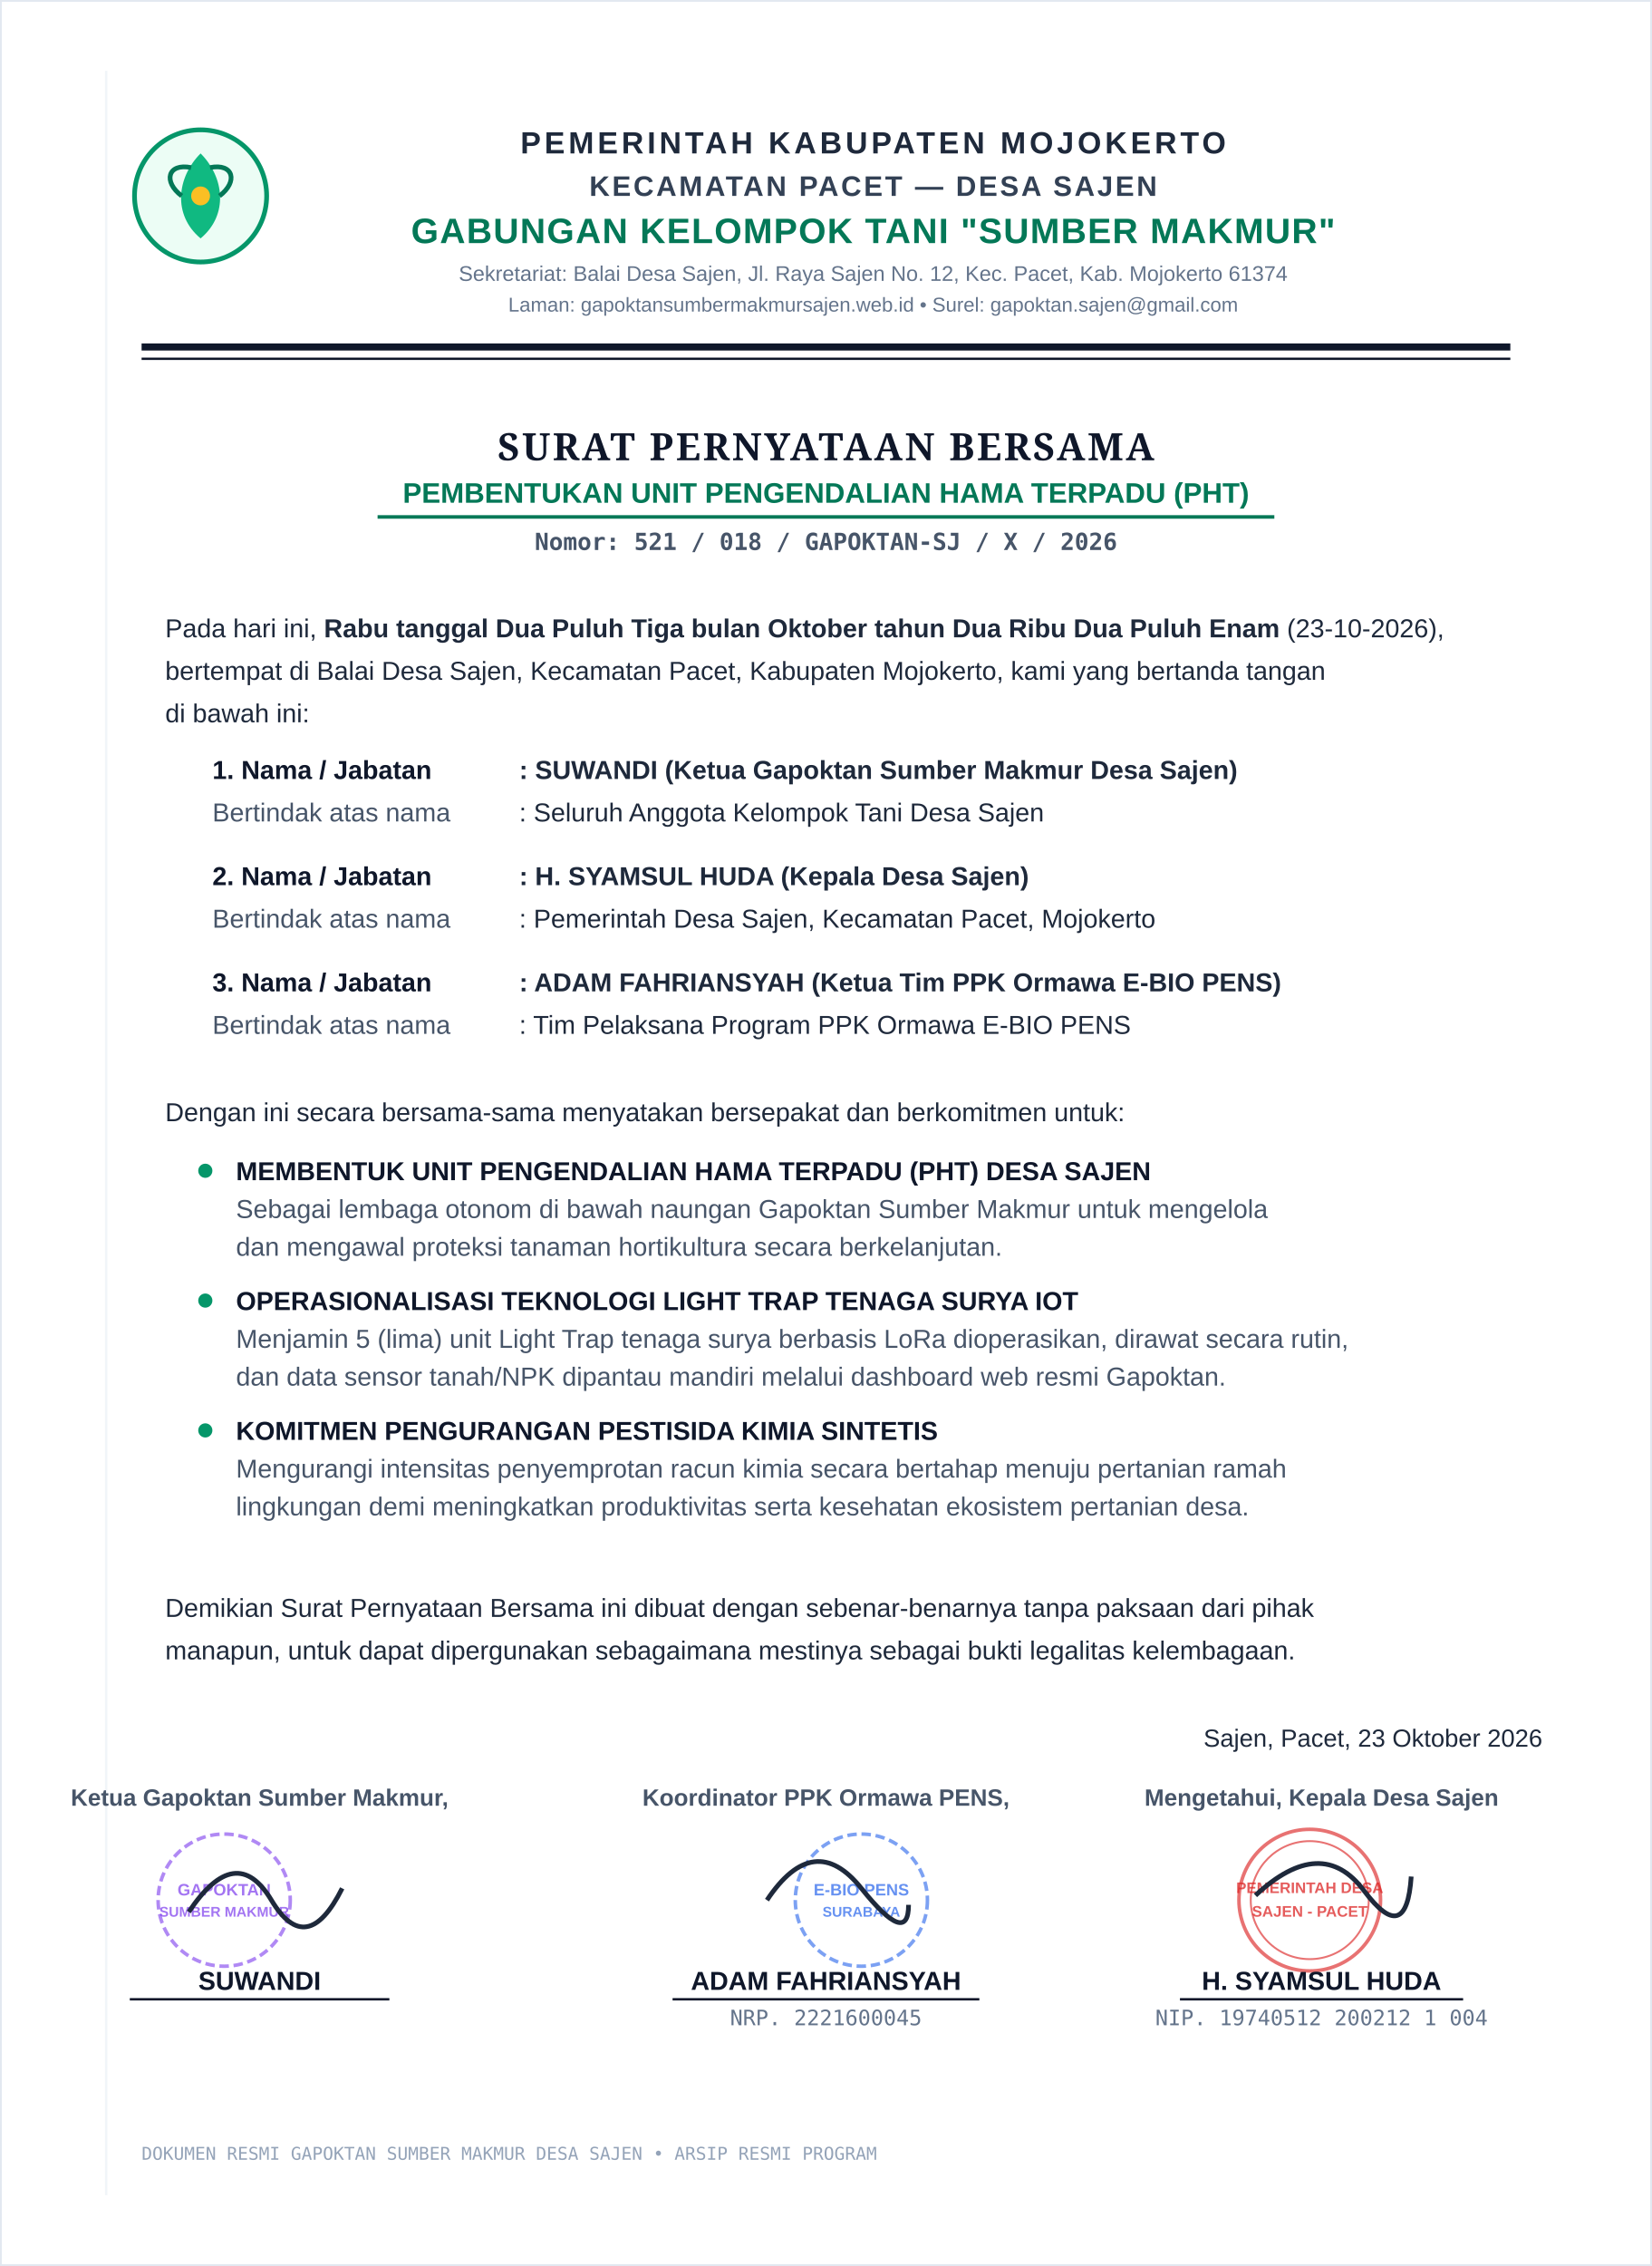
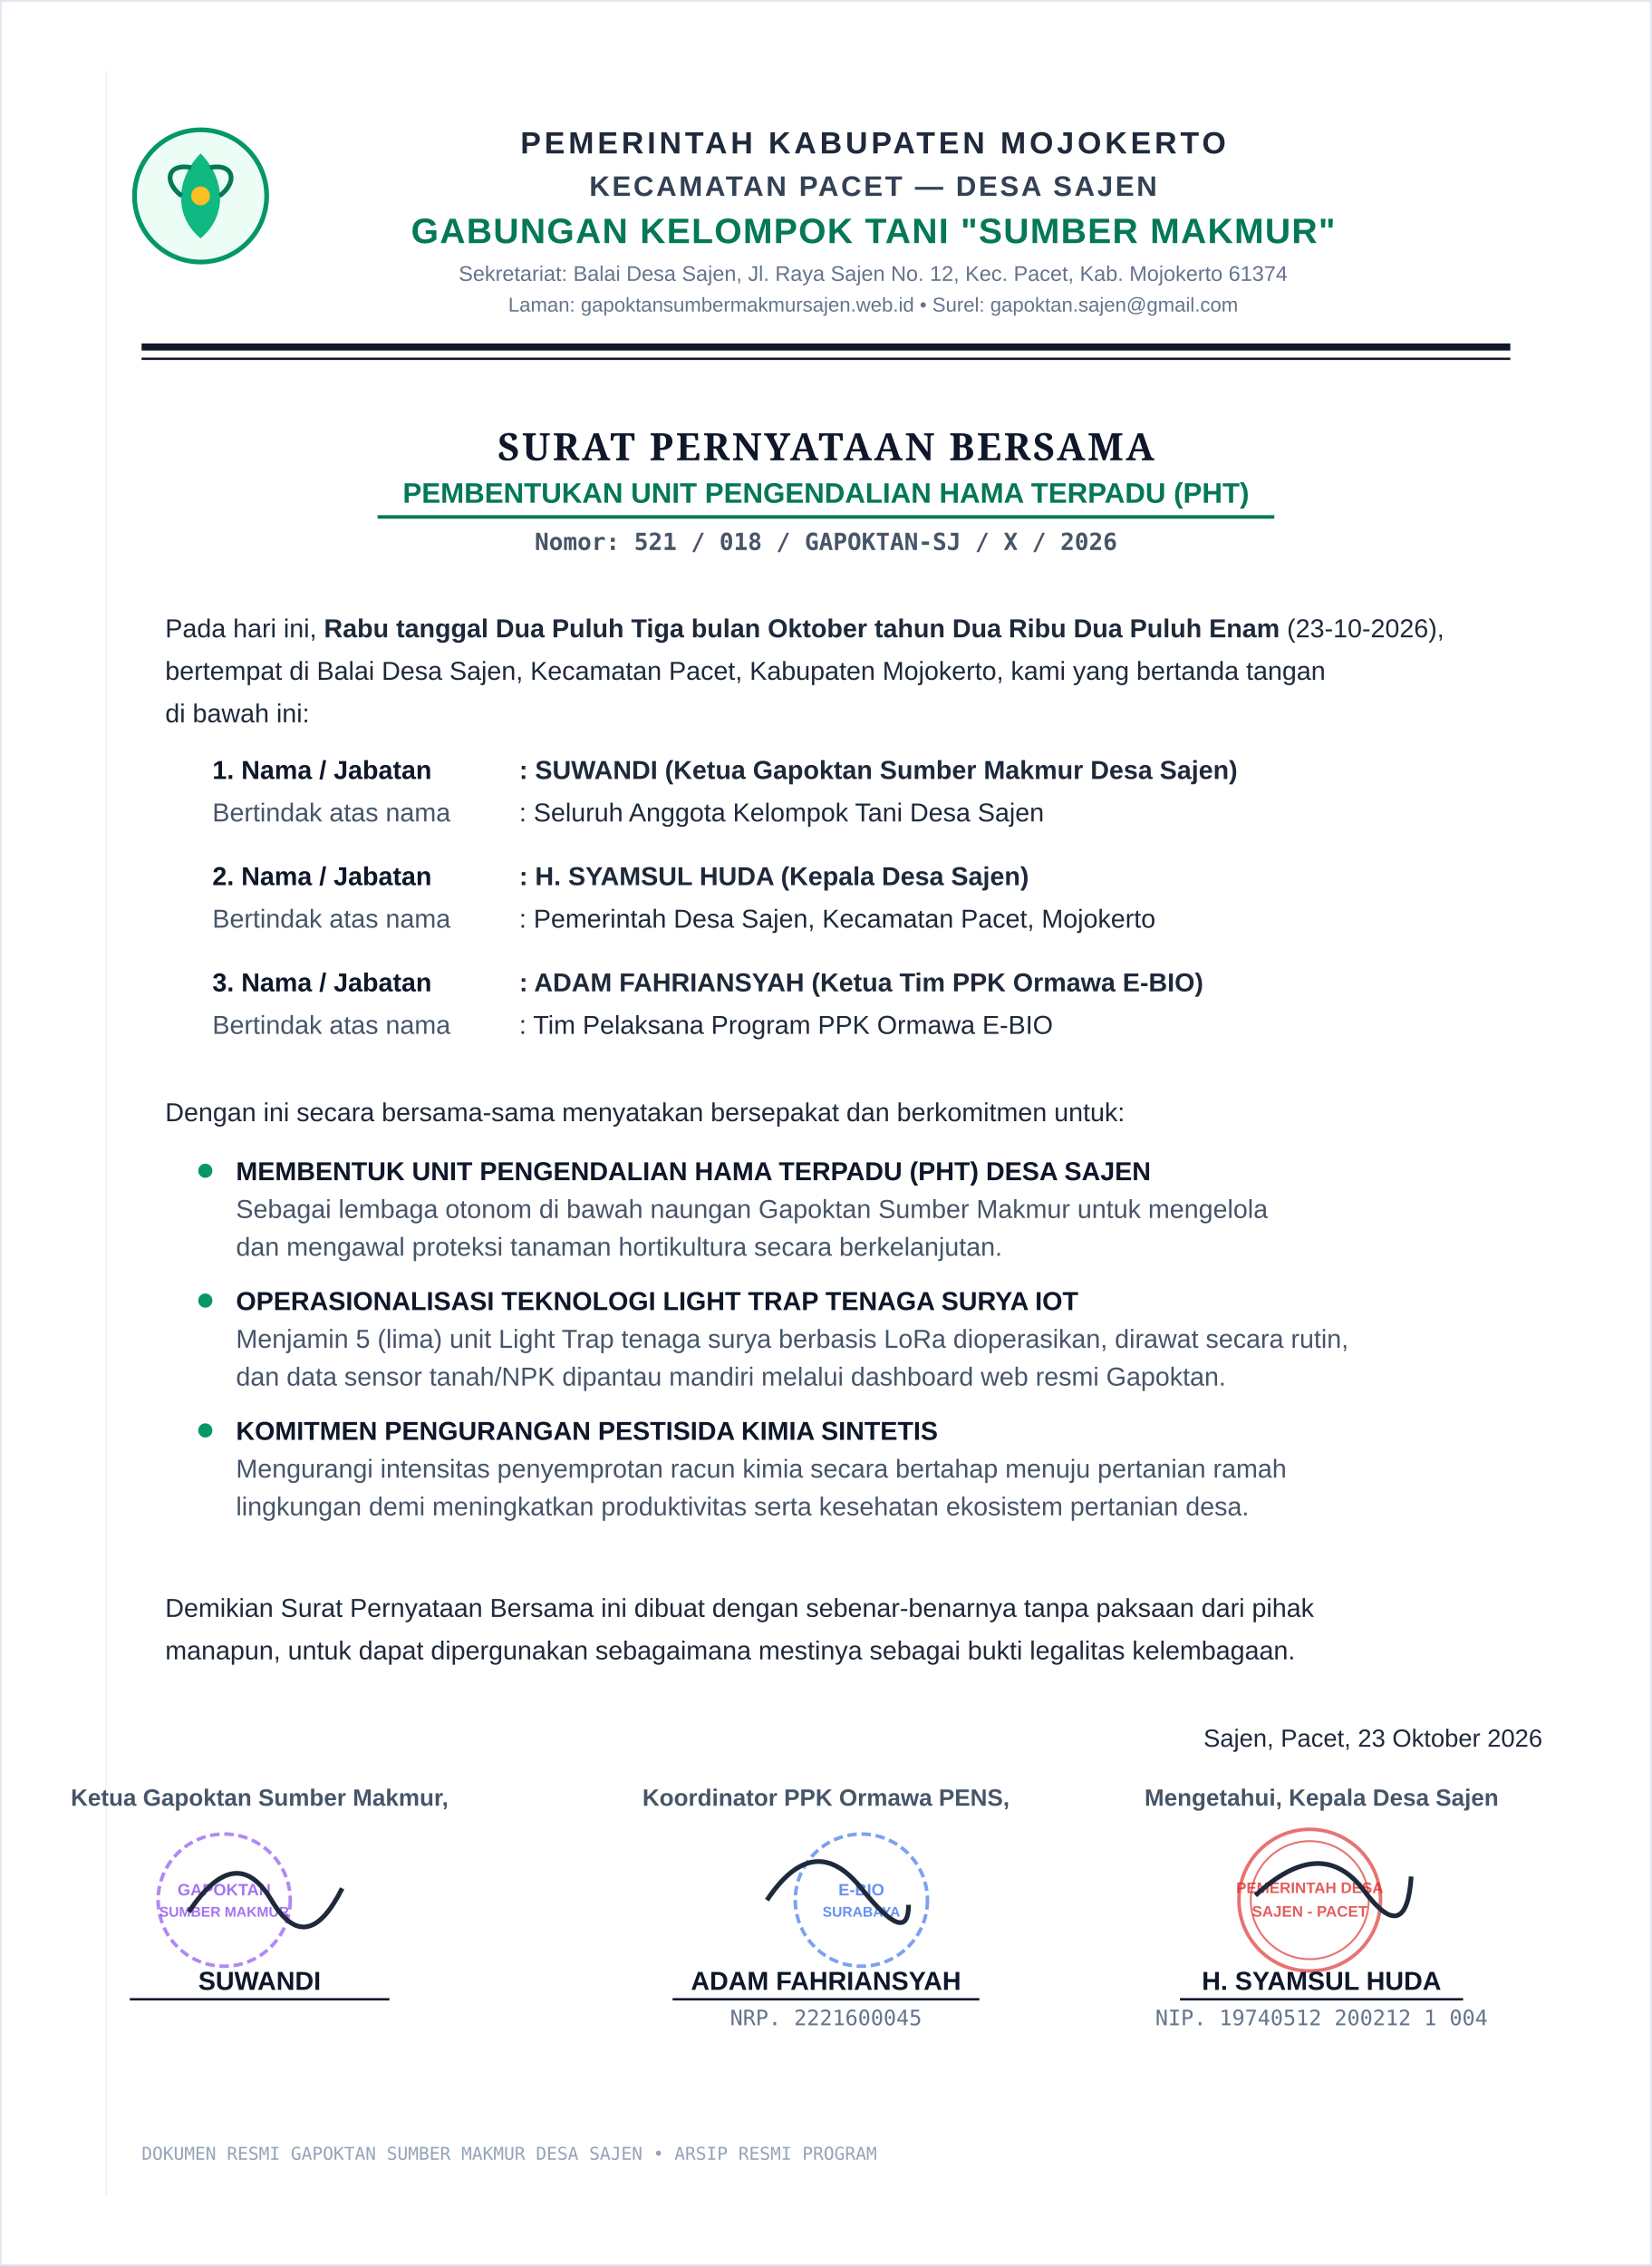
<svg xmlns="http://www.w3.org/2000/svg" viewBox="0 0 700 960" width="100%" height="100%">
  <defs>
    <filter id="docShadow" x="-10%" y="-5%" width="120%" height="110%">
      <feDropShadow dx="0" dy="4" stdDeviation="6" flood-opacity="0.12" />
    </filter>
  </defs>
  <rect x="0" y="0" width="700" height="960" fill="#ffffff" stroke="#e2e8f0" stroke-width="1.5" />
  <line x1="45" y1="30" x2="45" y2="930" stroke="#f1f5f9" stroke-width="1" />
  <g transform="translate(60, 45)">
    <g transform="translate(25, 38)">
      <circle cx="0" cy="0" r="28" fill="#ecfdf5" stroke="#059669" stroke-width="2" />
      <path d="M 0,-18 C -10,-8 -12,8 0,18 C 12,8 10,-8 0,-18 Z" fill="#10b981" />
      <path d="M -8,0 C -16,-6 -14,-14 -4,-12" stroke="#047857" stroke-width="2" fill="none" />
      <path d="M 8,0 C 16,-6 14,-14 4,-12" stroke="#047857" stroke-width="2" fill="none" />
      <circle cx="0" cy="0" r="4" fill="#fbbf24" />
    </g>
    <text x="310" y="20" text-anchor="middle" font-family="'Plus Jakarta Sans', Arial, sans-serif" font-size="13" font-weight="800" letter-spacing="1.5" fill="#1e293b">PEMERINTAH KABUPATEN MOJOKERTO</text>
    <text x="310" y="38" text-anchor="middle" font-family="'Plus Jakarta Sans', Arial, sans-serif" font-size="12" font-weight="700" letter-spacing="1" fill="#334155">KECAMATAN PACET — DESA SAJEN</text>
    <text x="310" y="58" text-anchor="middle" font-family="'Plus Jakarta Sans', Arial, sans-serif" font-size="15" font-weight="900" letter-spacing="0.5" fill="#047857">GABUNGAN KELOMPOK TANI "SUMBER MAKMUR"</text>
    <text x="310" y="74" text-anchor="middle" font-family="'Plus Jakarta Sans', Arial, sans-serif" font-size="9" font-weight="500" fill="#64748b">Sekretariat: Balai Desa Sajen, Jl. Raya Sajen No. 12, Kec. Pacet, Kab. Mojokerto 61374</text>
    <text x="310" y="87" text-anchor="middle" font-family="'Plus Jakarta Sans', Arial, sans-serif" font-size="8.5" font-weight="500" fill="#64748b">Laman: gapoktansumbermakmursajen.web.id • Surel: gapoktan.sajen@gmail.com</text>
    <line x1="0" y1="102" x2="580" y2="102" stroke="#0f172a" stroke-width="3" />
    <line x1="0" y1="107" x2="580" y2="107" stroke="#0f172a" stroke-width="1" />
  </g>
  <g transform="translate(350, 195)" text-anchor="middle">
    <text x="0" y="0" font-family="'Plus Jakarta Sans', Georgia, serif" font-size="16" font-weight="900" letter-spacing="1" fill="#0f172a">SURAT PERNYATAAN BERSAMA</text>
    <text x="0" y="18" font-family="'Plus Jakarta Sans', Arial, sans-serif" font-size="12" font-weight="800" fill="#047857">PEMBENTUKAN UNIT PENGENDALIAN HAMA TERPADU (PHT)</text>
    <line x1="-190" y1="24" x2="190" y2="24" stroke="#047857" stroke-width="1.5" />
    <text x="0" y="38" font-family="'JetBrains Mono', monospace" font-size="10" font-weight="600" fill="#475569">Nomor: 521 / 018 / GAPOKTAN-SJ / X / 2026</text>
  </g>
  <g transform="translate(70, 270)" font-family="'Plus Jakarta Sans', Arial, sans-serif" font-size="11" fill="#1e293b" line-height="1.6">
    <text x="0" y="0" font-weight="400">Pada hari ini, <tspan font-weight="700">Rabu tanggal Dua Puluh Tiga bulan Oktober tahun Dua Ribu Dua Puluh Enam</tspan> (23-10-2026),</text>
    <text x="0" y="18" font-weight="400">bertempat di Balai Desa Sajen, Kecamatan Pacet, Kabupaten Mojokerto, kami yang bertanda tangan</text>
    <text x="0" y="36" font-weight="400">di bawah ini:</text>
    <g transform="translate(20, 60)">
      <text x="0" y="0" font-weight="700" fill="#0f172a">1. Nama / Jabatan</text>
      <text x="130" y="0" font-weight="700">: SUWANDI (Ketua Gapoktan Sumber Makmur Desa Sajen)</text>
      <text x="0" y="18" font-weight="400" fill="#475569">   Bertindak atas nama</text>
      <text x="130" y="18" font-weight="500">: Seluruh Anggota Kelompok Tani Desa Sajen</text>
    </g>
    <g transform="translate(20, 105)">
      <text x="0" y="0" font-weight="700" fill="#0f172a">2. Nama / Jabatan</text>
      <text x="130" y="0" font-weight="700">: H. SYAMSUL HUDA (Kepala Desa Sajen)</text>
      <text x="0" y="18" font-weight="400" fill="#475569">   Bertindak atas nama</text>
      <text x="130" y="18" font-weight="500">: Pemerintah Desa Sajen, Kecamatan Pacet, Mojokerto</text>
    </g>
    <g transform="translate(20, 150)">
      <text x="0" y="0" font-weight="700" fill="#0f172a">3. Nama / Jabatan</text>
-       <text x="130" y="0" font-weight="700">: ADAM FAHRIANSYAH (Ketua Tim PPK Ormawa E-BIO PENS)</text>
+       <text x="130" y="0" font-weight="700">: ADAM FAHRIANSYAH (Ketua Tim PPK Ormawa E-BIO)</text>
      <text x="0" y="18" font-weight="400" fill="#475569">   Bertindak atas nama</text>
-       <text x="130" y="18" font-weight="500">: Tim Pelaksana Program PPK Ormawa E-BIO PENS</text>
+       <text x="130" y="18" font-weight="500">: Tim Pelaksana Program PPK Ormawa E-BIO</text>
    </g>
    <g transform="translate(0, 205)">
      <text x="0" y="0" font-weight="400">Dengan ini secara bersama-sama menyatakan bersepakat dan berkomitmen untuk:</text>
      <g transform="translate(15, 25)">
        <circle cx="2" cy="-4" r="3" fill="#059669" />
        <text x="15" y="0" font-weight="700" fill="#0f172a">MEMBENTUK UNIT PENGENDALIAN HAMA TERPADU (PHT) DESA SAJEN</text>
        <text x="15" y="16" font-weight="400" fill="#475569">Sebagai lembaga otonom di bawah naungan Gapoktan Sumber Makmur untuk mengelola</text>
        <text x="15" y="32" font-weight="400" fill="#475569">dan mengawal proteksi tanaman hortikultura secara berkelanjutan.</text>
      </g>
      <g transform="translate(15, 80)">
        <circle cx="2" cy="-4" r="3" fill="#059669" />
        <text x="15" y="0" font-weight="700" fill="#0f172a">OPERASIONALISASI TEKNOLOGI LIGHT TRAP TENAGA SURYA IOT</text>
        <text x="15" y="16" font-weight="400" fill="#475569">Menjamin 5 (lima) unit Light Trap tenaga surya berbasis LoRa dioperasikan, dirawat secara rutin,</text>
        <text x="15" y="32" font-weight="400" fill="#475569">dan data sensor tanah/NPK dipantau mandiri melalui dashboard web resmi Gapoktan.</text>
      </g>
      <g transform="translate(15, 135)">
        <circle cx="2" cy="-4" r="3" fill="#059669" />
        <text x="15" y="0" font-weight="700" fill="#0f172a">KOMITMEN PENGURANGAN PESTISIDA KIMIA SINTETIS</text>
        <text x="15" y="16" font-weight="400" fill="#475569">Mengurangi intensitas penyemprotan racun kimia secara bertahap menuju pertanian ramah</text>
        <text x="15" y="32" font-weight="400" fill="#475569">lingkungan demi meningkatkan produktivitas serta kesehatan ekosistem pertanian desa.</text>
      </g>
    </g>
    <text x="0" y="415" font-weight="400">Demikian Surat Pernyataan Bersama ini dibuat dengan sebenar-benarnya tanpa paksaan dari pihak</text>
    <text x="0" y="433" font-weight="400">manapun, untuk dapat dipergunakan sebagaimana mestinya sebagai bukti legalitas kelembagaan.</text>
  </g>
  <g transform="translate(70, 740)">
    <text x="440" y="0" text-anchor="center" font-family="'Plus Jakarta Sans', Arial, sans-serif" font-size="10.5" font-weight="500" fill="#1e293b">Sajen, Pacet, 23 Oktober 2026</text>
    <g transform="translate(40, 25)" text-anchor="middle" font-family="'Plus Jakarta Sans', Arial, sans-serif">
      <text x="0" y="0" font-size="10" font-weight="600" fill="#475569">Ketua Gapoktan Sumber Makmur,</text>
      <circle cx="-15" cy="40" r="28" fill="none" stroke="#7c3aed" stroke-width="1.5" stroke-dasharray="4,2" opacity="0.6" />
      <text x="-15" y="38" font-size="7" font-weight="800" fill="#7c3aed" opacity="0.7">GAPOKTAN</text>
      <text x="-15" y="47" font-size="6" font-weight="700" fill="#7c3aed" opacity="0.7">SUMBER MAKMUR</text>
      <path d="M -30,45 Q -10,15 5,40 T 35,35" stroke="#1e293b" stroke-width="2" fill="none" />
      <text x="0" y="78" font-size="11" font-weight="800" fill="#0f172a">SUWANDI</text>
      <line x1="-55" y1="82" x2="55" y2="82" stroke="#0f172a" stroke-width="1" />
    </g>
    <g transform="translate(280, 25)" text-anchor="middle" font-family="'Plus Jakarta Sans', Arial, sans-serif">
      <text x="0" y="0" font-size="10" font-weight="600" fill="#475569">Koordinator PPK Ormawa PENS,</text>
      <circle cx="15" cy="40" r="28" fill="none" stroke="#2563eb" stroke-width="1.5" stroke-dasharray="4,2" opacity="0.6" />
-       <text x="15" y="38" font-size="7" font-weight="800" fill="#2563eb" opacity="0.7">E-BIO PENS</text>
+       <text x="15" y="38" font-size="7" font-weight="800" fill="#2563eb" opacity="0.7">E-BIO</text>
      <text x="15" y="47" font-size="6" font-weight="700" fill="#2563eb" opacity="0.7">SURABAYA</text>
      <path d="M -25,40 Q -5,10 15,35 T 35,42" stroke="#1e293b" stroke-width="2" fill="none" />
      <text x="0" y="78" font-size="11" font-weight="800" fill="#0f172a">ADAM FAHRIANSYAH</text>
      <line x1="-65" y1="82" x2="65" y2="82" stroke="#0f172a" stroke-width="1" />
      <text x="0" y="93" font-size="9" font-family="'JetBrains Mono', monospace" fill="#64748b">NRP. 2221600045</text>
    </g>
    <g transform="translate(490, 25)" text-anchor="middle" font-family="'Plus Jakarta Sans', Arial, sans-serif">
      <text x="0" y="0" font-size="10" font-weight="600" fill="#475569">Mengetahui, Kepala Desa Sajen</text>
      <circle cx="-5" cy="40" r="30" fill="none" stroke="#dc2626" stroke-width="1.5" opacity="0.65" />
      <circle cx="-5" cy="40" r="25" fill="none" stroke="#dc2626" stroke-width="0.8" opacity="0.65" />
      <text x="-5" y="37" font-size="6.5" font-weight="800" fill="#dc2626" opacity="0.75">PEMERINTAH DESA</text>
      <text x="-5" y="47" font-size="6.5" font-weight="800" fill="#dc2626" opacity="0.75">SAJEN - PACET</text>
      <path d="M -28,38 Q 0,12 18,36 T 38,30" stroke="#1e293b" stroke-width="2" fill="none" />
      <text x="0" y="78" font-size="11" font-weight="800" fill="#0f172a">H. SYAMSUL HUDA</text>
      <line x1="-60" y1="82" x2="60" y2="82" stroke="#0f172a" stroke-width="1" />
      <text x="0" y="93" font-size="9" font-family="'JetBrains Mono', monospace" fill="#64748b">NIP. 19740512 200212 1 004</text>
    </g>
  </g>
  <g transform="translate(60, 915)" font-family="'JetBrains Mono', monospace" font-size="7.5" fill="#94a3b8">
    <text x="0" y="0">DOKUMEN RESMI GAPOKTAN SUMBER MAKMUR DESA SAJEN • ARSIP RESMI PROGRAM</text>
  </g>
</svg>
